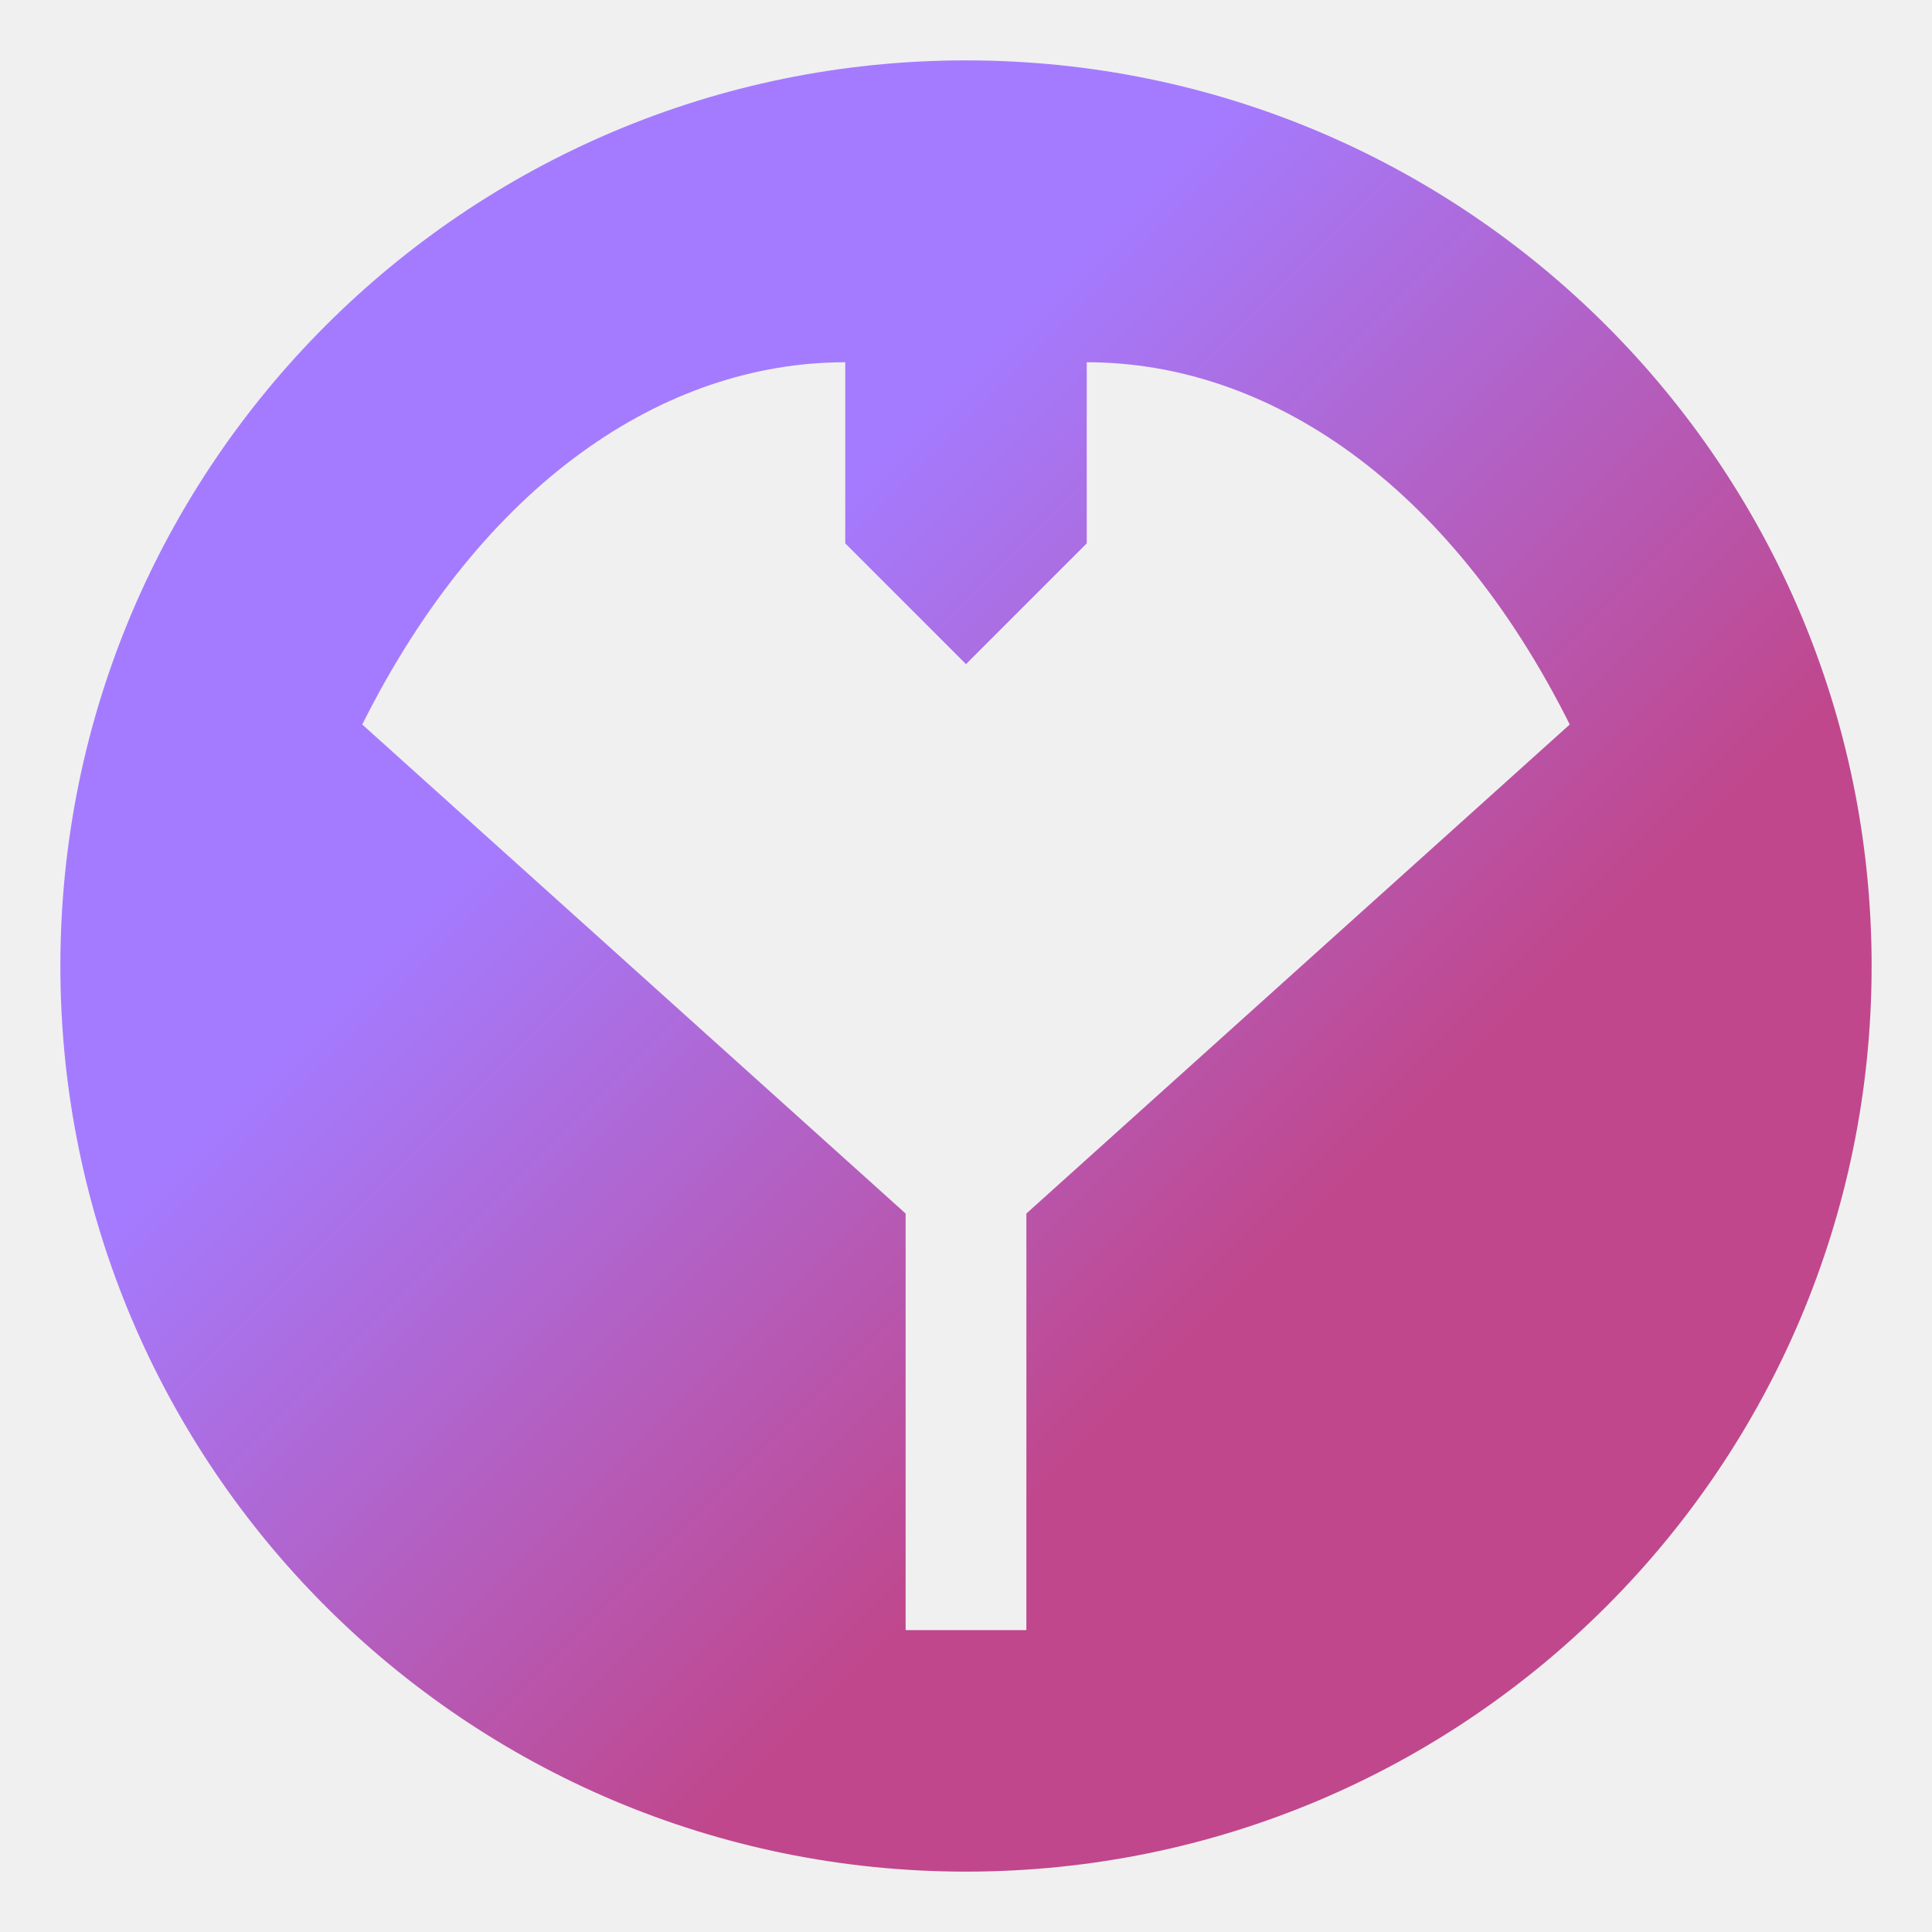
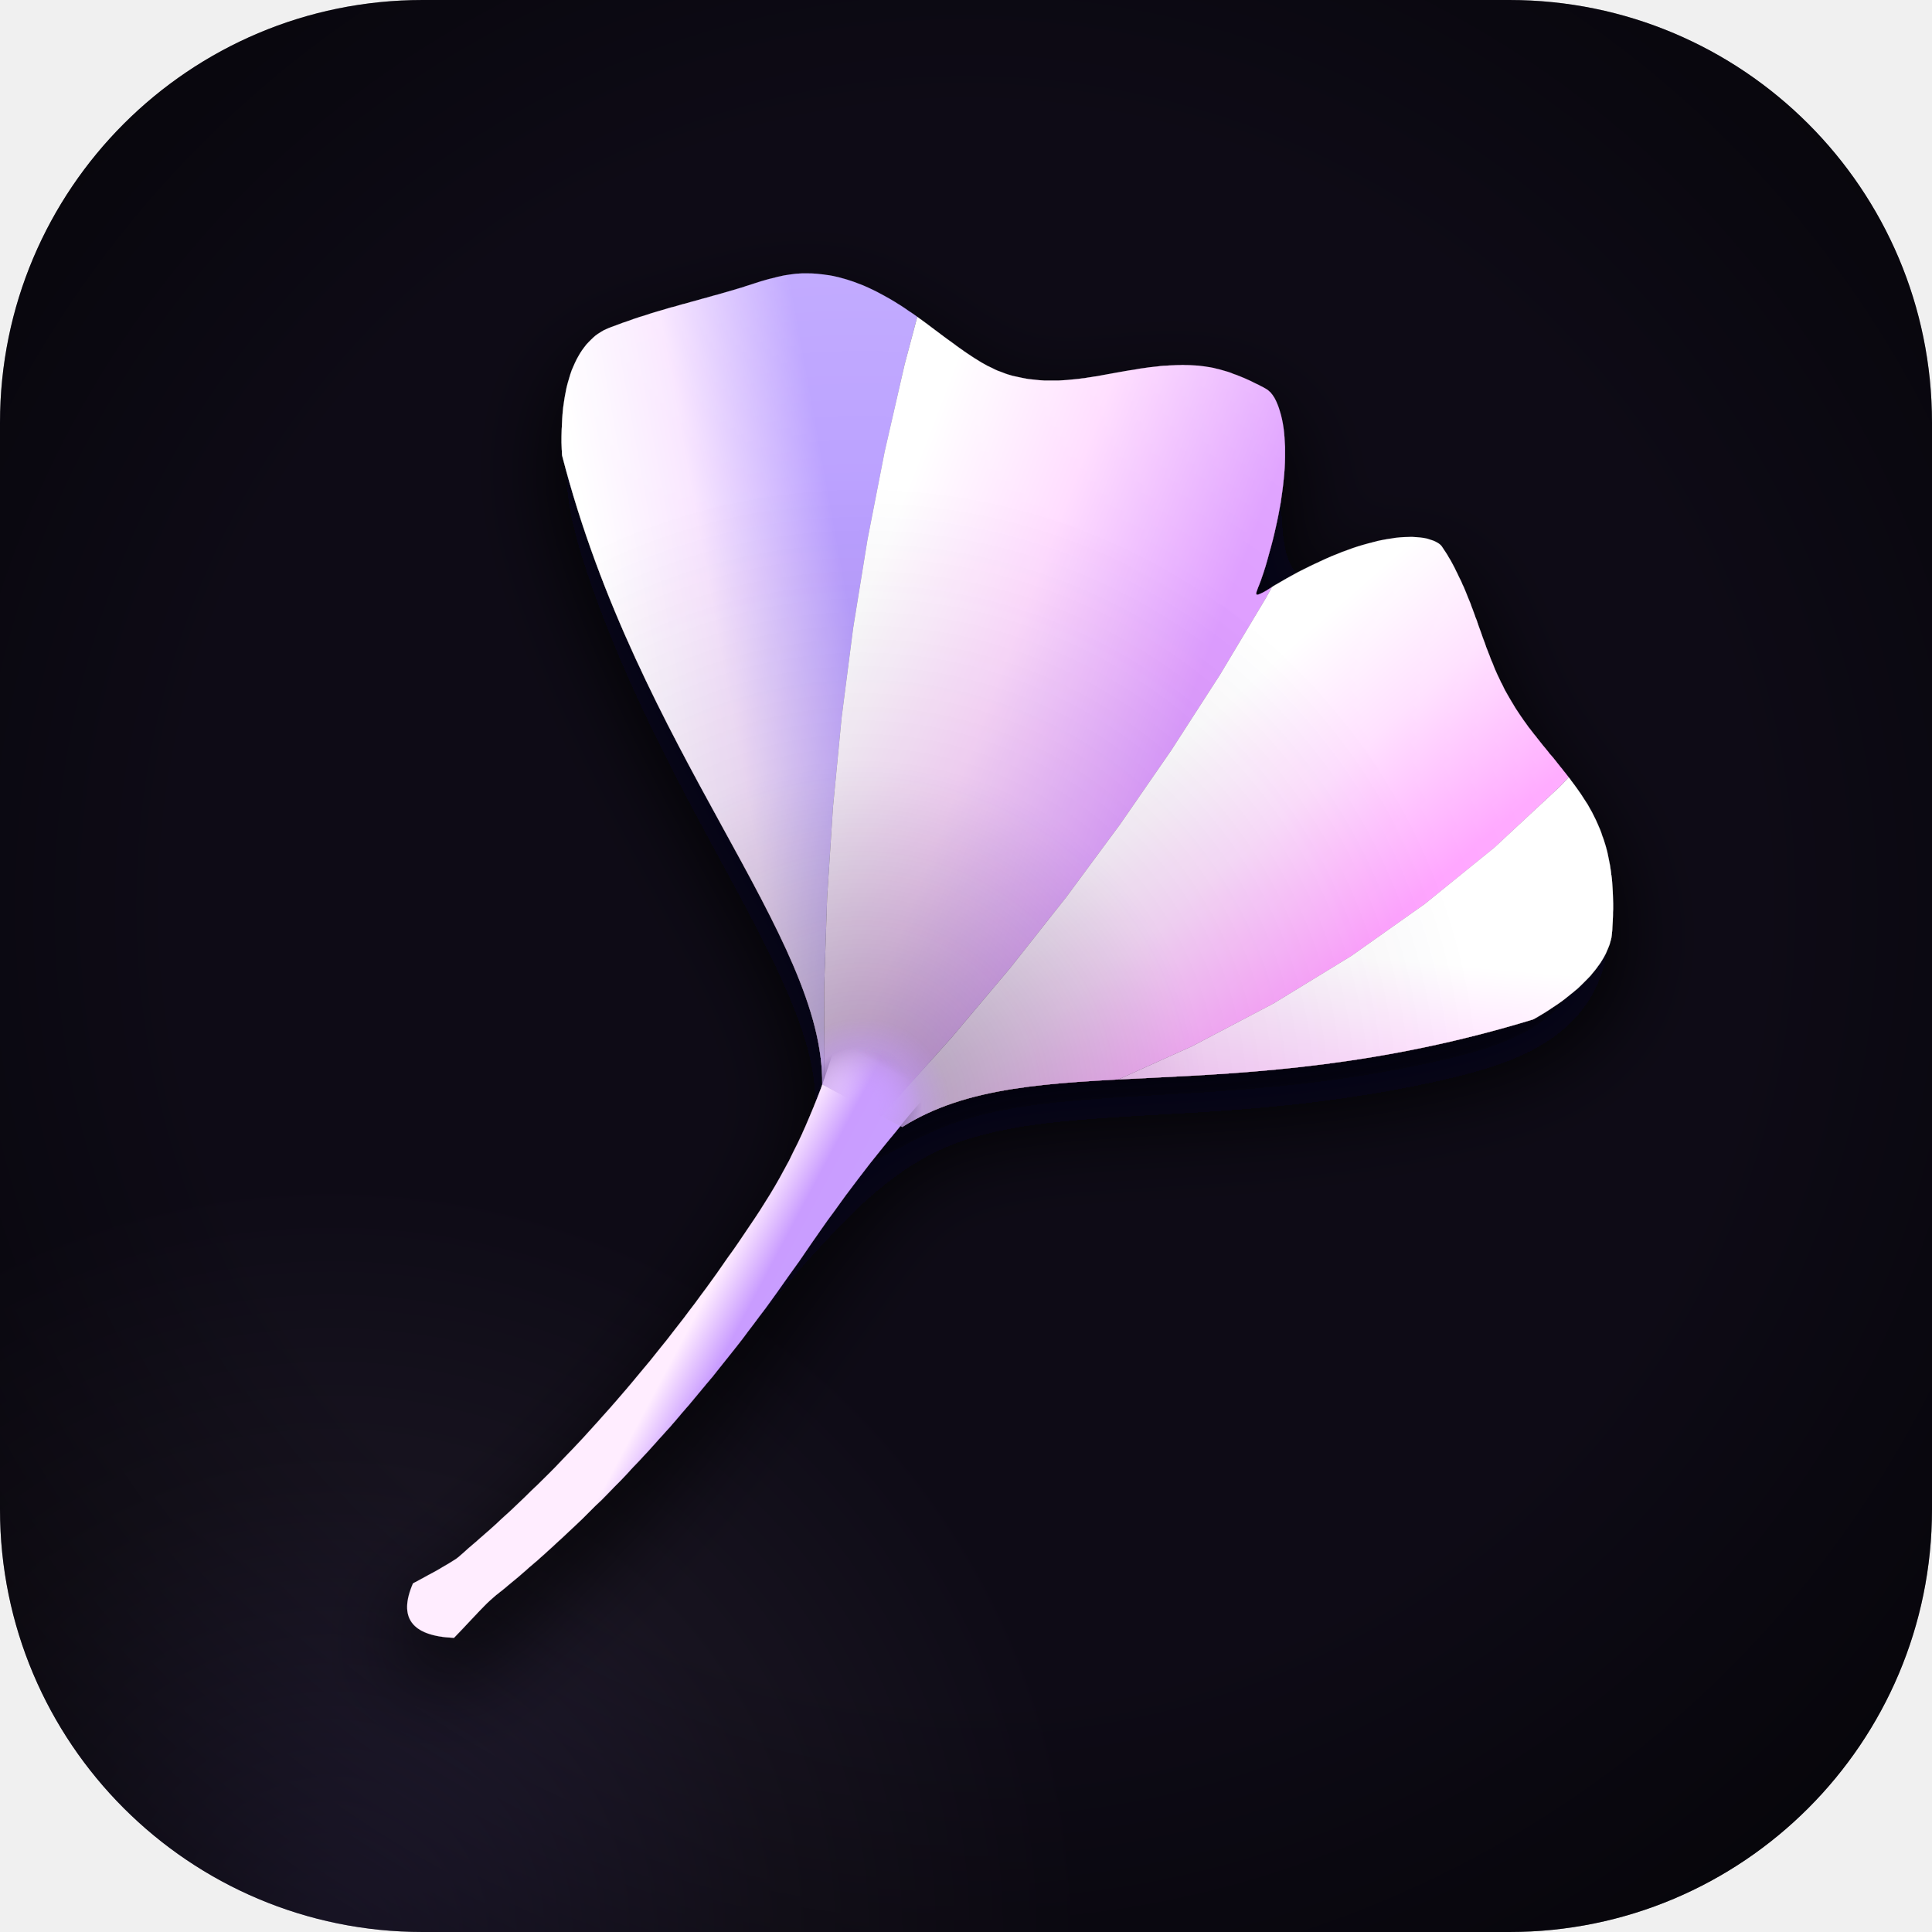
<svg xmlns="http://www.w3.org/2000/svg" viewBox="0 0 16 16">
  <defs>
-     <linearGradient id="fill" gradientUnits="userSpaceOnUse" x1="3" y1="3" x2="13" y2="13">
-       <stop offset="0" stop-color="#a47bff" />
-       <stop offset="0.25" stop-color="#a47bff" />
-       <stop offset="0.75" stop-color="#c0478c" />
-       <stop offset="1" stop-color="#c0478c" />
-     </linearGradient>
-     <mask id="cut" maskUnits="userSpaceOnUse" x="0" y="0" width="16" height="16">
-       <path fill="#fff" d="M8 .5A7.5 7.5 0 1 1 8 15.5A7.5 7.5 0 1 1 8 .5Z" />
-       <path fill="#000" d="M8 10.5L3 6C4 4 5.5 3 7 3V4.5L8 5.5L9 4.5V3C10.5 3 12 4 13 6Z" />
-       <path fill="#000" d="M7.5 9.5H8.5V13.5H7.5Z" />
-     </mask>
+     <clipPath id="tile">
+       <rect width="16" height="16" rx="3.5" />
+     </clipPath>
  </defs>
-   <rect fill="url(#fill)" width="16" height="16" mask="url(#cut)" />
+   <g clip-path="url(#tile)">
+     <g transform="scale(.015625)">
+       <defs>
+         <radialGradient id="khbg" gradientUnits="userSpaceOnUse" cx="176" cy="1024" r="400">
+           <stop offset="0" stop-color="#2a2340" />
+           <stop offset=".6" stop-color="#17131f" />
+           <stop offset="1" stop-color="#0e0b16" />
+         </radialGradient>
+         <radialGradient id="khvg" gradientUnits="userSpaceOnUse" cx="512" cy="480" r="760">
+           <stop offset=".55" stop-color="#000" stop-opacity="0" />
+           <stop offset="1" stop-color="#000" stop-opacity="0.71" />
+         </radialGradient>
+         <linearGradient id="khp0" gradientUnits="userSpaceOnUse" x1="185.116" y1="482.37" x2="324.327" y2="356.009">
+           <stop offset="0" stop-color="#ffffff" />
+           <stop offset=".45" stop-color="#ffffff" />
+           <stop offset="1" stop-color="#e7e3ff" />
+         </linearGradient>
+         <linearGradient id="khp1" gradientUnits="userSpaceOnUse" x1="324.327" y1="356.009" x2="452.166" y2="332.938">
+           <stop offset="0" stop-color="#ffffff" />
+           <stop offset=".45" stop-color="#f9e6ff" />
+           <stop offset="1" stop-color="#baa0ff" />
+         </linearGradient>
+         <linearGradient id="khp2" gradientUnits="userSpaceOnUse" x1="452.166" y1="332.938" x2="620.819" y2="397.678">
+           <stop offset="0" stop-color="#ffffff" />
+           <stop offset=".45" stop-color="#ffdcff" />
+           <stop offset="1" stop-color="#de9dff" />
+         </linearGradient>
+         <linearGradient id="khp3" gradientUnits="userSpaceOnUse" x1="620.819" y1="397.678" x2="716.175" y2="506.687">
+           <stop offset="0" stop-color="#ffffff" />
+           <stop offset=".45" stop-color="#ffe0ff" />
+           <stop offset="1" stop-color="#ffa5ff" />
+         </linearGradient>
+         <linearGradient id="khp4" gradientUnits="userSpaceOnUse" x1="716.175" y1="506.687" x2="694.951" y2="753.455">
+           <stop offset="0" stop-color="#ffffff" />
+           <stop offset=".45" stop-color="#ffbdff" />
+           <stop offset="1" stop-color="#ff96ff" />
+         </linearGradient>
+         <clipPath id="khcl">
+           <path d="M435.8 574.8C436.9 496.0 338.6 398.9 297.9 241.3C297.8 240.1 297.7 236.7 297.6 234.5C297.6 232.2 297.6 230.1 297.7 228.0C297.8 225.9 297.9 223.8 298.0 221.8C298.1 219.8 298.3 217.9 298.5 216.0C298.8 214.1 299.0 212.3 299.3 210.6C299.6 208.8 300.0 207.1 300.3 205.4C300.7 203.8 301.1 202.2 301.6 200.7C302.0 199.2 302.5 197.7 303.0 196.3C303.6 195.0 304.1 193.6 304.7 192.4C305.3 191.1 305.9 189.9 306.6 188.7C307.2 187.6 307.9 186.5 308.6 185.5C309.3 184.5 310.1 183.5 310.8 182.6C311.6 181.7 312.4 180.9 313.2 180.1C314.0 179.3 314.9 178.5 315.7 177.8C316.6 177.2 317.5 176.5 318.4 176.0C319.3 175.4 320.2 174.9 321.2 174.5C322.2 174.0 323.1 173.7 324.1 173.3C325.1 172.9 326.1 172.6 327.1 172.2C328.1 171.8 329.1 171.5 330.0 171.1C331.0 170.8 332.0 170.4 333.0 170.1C334.0 169.7 335.0 169.4 336.0 169.0C337.0 168.7 338.0 168.4 339.0 168.0C340.0 167.7 341.0 167.4 342.0 167.1C343.0 166.8 344.0 166.4 345.0 166.1C346.0 165.8 347.0 165.5 348.0 165.2C349.0 164.9 350.0 164.6 351.1 164.3C352.1 164.0 353.1 163.7 354.1 163.4C355.1 163.1 356.1 162.8 357.1 162.6C358.1 162.3 359.1 162.0 360.2 161.7C361.2 161.4 362.2 161.1 363.2 160.9C364.2 160.6 365.2 160.3 366.3 160.0C367.3 159.7 368.3 159.5 369.3 159.2C370.3 158.9 371.3 158.6 372.4 158.3C373.4 158.1 374.4 157.8 375.4 157.5C376.4 157.2 377.5 156.9 378.5 156.6C379.5 156.4 380.5 156.1 381.5 155.8C382.6 155.5 383.6 155.2 384.6 154.9C385.6 154.6 386.6 154.3 387.7 154.0C388.7 153.7 389.7 153.4 390.7 153.1C391.7 152.8 392.8 152.5 393.8 152.2C394.8 151.8 395.8 151.5 396.8 151.2C397.9 150.9 398.9 150.5 399.9 150.2C400.9 149.9 402.0 149.5 403.0 149.2C404.0 148.9 405.1 148.6 406.1 148.3C407.1 148.0 408.2 147.7 409.2 147.5C410.3 147.2 411.3 147.0 412.3 146.7C413.4 146.5 414.4 146.2 415.5 146.0C416.5 145.8 417.6 145.7 418.7 145.5C419.7 145.4 420.8 145.2 421.8 145.1C422.9 145.0 424.0 145.0 425.0 144.9C426.1 144.9 427.2 144.9 428.2 144.9C429.3 144.9 430.4 144.9 431.5 145.0C432.5 145.1 433.6 145.1 434.7 145.3C435.8 145.4 436.8 145.5 437.9 145.7C439.0 145.8 440.1 146.0 441.1 146.2C442.2 146.4 443.3 146.7 444.3 146.9C445.4 147.2 446.5 147.5 447.6 147.8C448.6 148.1 449.7 148.4 450.8 148.8C451.8 149.1 452.9 149.5 453.9 149.9C455.0 150.3 456.1 150.7 457.1 151.1C458.2 151.6 459.2 152.0 460.3 152.5C461.3 153.0 462.4 153.5 463.4 154.0C464.4 154.5 465.5 155.0 466.5 155.6C467.5 156.1 468.6 156.7 469.6 157.3C470.6 157.8 471.6 158.4 472.6 159.0C473.6 159.6 474.7 160.2 475.7 160.9C476.7 161.5 477.7 162.1 478.7 162.8C479.7 163.4 480.6 164.1 481.6 164.8C482.6 165.4 483.6 166.1 484.6 166.8C485.5 167.5 486.5 168.2 487.5 168.9C488.4 169.6 489.4 170.3 490.4 171.0C491.3 171.7 492.3 172.4 493.2 173.1C494.2 173.8 495.1 174.5 496.0 175.2C497.0 175.9 497.9 176.6 498.8 177.3C499.8 178.0 500.7 178.7 501.6 179.4C502.5 180.0 503.4 180.7 504.4 181.4C505.3 182.1 506.2 182.7 507.1 183.4C508.0 184.1 508.9 184.7 509.8 185.3C510.7 186.0 511.6 186.6 512.5 187.2C513.4 187.8 514.3 188.4 515.2 189.0C516.1 189.6 517.0 190.2 517.9 190.7C518.7 191.2 519.6 191.8 520.5 192.3C521.4 192.8 522.3 193.3 523.2 193.8C524.1 194.2 525.0 194.7 525.9 195.1C526.8 195.6 527.7 196.0 528.6 196.4C529.5 196.7 530.4 197.1 531.3 197.4C532.2 197.8 533.1 198.1 534.0 198.4C534.9 198.7 535.8 198.9 536.7 199.2C537.7 199.4 538.6 199.6 539.5 199.8C540.4 200.0 541.4 200.2 542.3 200.4C543.2 200.6 544.2 200.7 545.1 200.9C546.1 201.0 547.0 201.1 547.9 201.2C548.9 201.3 549.9 201.4 550.8 201.5C551.8 201.6 552.7 201.6 553.7 201.7C554.7 201.7 555.7 201.7 556.6 201.7C557.6 201.7 558.6 201.7 559.6 201.7C560.6 201.7 561.6 201.7 562.6 201.6C563.6 201.5 564.6 201.5 565.6 201.4C566.6 201.3 567.7 201.2 568.7 201.1C569.7 201.0 570.8 200.9 571.8 200.8C572.9 200.6 573.9 200.5 575.0 200.4C576.0 200.2 577.1 200.0 578.1 199.9C579.2 199.7 580.3 199.5 581.4 199.4C582.5 199.2 583.5 199.0 584.6 198.8C585.7 198.6 586.8 198.4 587.9 198.2C589.0 198.0 590.1 197.8 591.2 197.6C592.4 197.4 593.5 197.2 594.6 197.0C595.7 196.8 596.8 196.6 598.0 196.4C599.1 196.2 600.2 196.1 601.3 195.9C602.5 195.7 603.6 195.5 604.7 195.3C605.9 195.2 607.0 195.0 608.2 194.8C609.3 194.7 610.4 194.5 611.6 194.4C612.7 194.3 613.9 194.2 615.0 194.0C616.1 193.9 617.3 193.8 618.4 193.8C619.5 193.7 620.7 193.6 621.8 193.6C622.9 193.5 624.1 193.5 625.2 193.5C626.3 193.4 627.4 193.4 628.5 193.5C629.6 193.5 630.8 193.5 631.9 193.6C633.0 193.7 634.1 193.7 635.1 193.8C636.2 193.9 637.3 194.1 638.4 194.2C639.5 194.4 640.5 194.5 641.6 194.7C642.7 194.9 643.7 195.1 644.7 195.4C645.8 195.6 646.8 195.9 647.8 196.2C648.9 196.5 649.9 196.8 650.9 197.1C651.9 197.4 652.9 197.8 653.8 198.2C654.8 198.5 655.8 198.9 656.8 199.3C657.8 199.7 658.7 200.1 659.7 200.5C660.7 200.9 661.6 201.4 662.6 201.8C663.5 202.3 664.5 202.7 665.4 203.2C666.4 203.6 667.3 204.1 668.2 204.6C669.2 205.1 670.1 205.5 671.0 206.1C671.9 206.6 672.7 207.3 673.5 208.1C674.2 208.9 674.9 209.9 675.5 210.9C676.1 211.9 676.6 213.1 677.1 214.3C677.6 215.5 678.0 216.7 678.4 218.1C678.8 219.4 679.2 220.8 679.5 222.3C679.8 223.7 680.1 225.3 680.3 226.8C680.5 228.4 680.7 230.0 680.8 231.7C680.9 233.4 681.0 235.1 681.1 236.9C681.1 238.6 681.1 240.4 681.1 242.3C681.1 244.1 681.0 246.0 680.9 248.0C680.8 249.9 680.6 251.9 680.4 253.9C680.2 255.9 680.0 257.9 679.7 260.0C679.4 262.0 679.1 264.1 678.8 266.3C678.4 268.4 678.0 270.6 677.6 272.8C677.2 274.9 676.7 277.2 676.2 279.4C675.7 281.6 675.2 283.9 674.6 286.2C674.0 288.5 673.4 290.8 672.7 293.2C672.1 295.5 671.4 297.9 670.7 300.3C669.9 302.7 669.2 305.1 668.3 307.5C667.5 309.9 665.6 313.8 665.8 314.8C666.0 315.9 668.0 314.7 669.7 313.9C671.3 313.1 673.8 311.3 675.9 310.1C678.0 308.9 680.0 307.7 682.1 306.5C684.1 305.4 686.1 304.3 688.1 303.2C690.2 302.2 692.2 301.1 694.1 300.2C696.1 299.2 698.1 298.3 700.0 297.4C702.0 296.5 703.9 295.6 705.8 294.8C707.7 294.0 709.6 293.3 711.5 292.5C713.4 291.8 715.2 291.2 717.0 290.5C718.8 289.9 720.6 289.3 722.4 288.8C724.2 288.3 725.9 287.8 727.6 287.4C729.3 286.9 731.0 286.5 732.7 286.2C734.3 285.9 735.9 285.6 737.5 285.4C739.1 285.1 740.6 284.9 742.2 284.8C743.7 284.7 745.1 284.6 746.6 284.6C748.0 284.5 749.4 284.6 750.7 284.7C752.0 284.8 753.3 284.9 754.5 285.1C755.8 285.3 757.0 285.6 758.0 286.0C759.1 286.3 760.2 286.7 761.1 287.2C762.1 287.7 763.0 288.3 763.7 289.0C764.4 289.8 764.9 290.7 765.5 291.6C766.1 292.4 766.6 293.3 767.2 294.2C767.7 295.1 768.2 296.0 768.8 296.9C769.3 297.9 769.8 298.8 770.3 299.7C770.8 300.6 771.3 301.6 771.7 302.5C772.2 303.5 772.7 304.4 773.1 305.4C773.6 306.3 774.0 307.3 774.5 308.2C774.9 309.2 775.3 310.2 775.8 311.1C776.2 312.1 776.6 313.1 777.0 314.0C777.4 315.0 777.8 316.0 778.2 317.0C778.6 318.0 779.0 319.0 779.4 319.9C779.7 320.9 780.1 321.9 780.5 322.9C780.9 323.9 781.2 324.9 781.6 325.9C781.9 326.9 782.3 327.9 782.7 328.8C783.0 329.8 783.4 330.8 783.7 331.8C784.1 332.8 784.4 333.8 784.8 334.8C785.1 335.7 785.5 336.7 785.8 337.7C786.2 338.7 786.5 339.6 786.9 340.6C787.2 341.6 787.6 342.5 787.9 343.5C788.3 344.4 788.7 345.4 789.0 346.3C789.4 347.3 789.8 348.2 790.1 349.2C790.5 350.1 790.9 351.1 791.3 352.0C791.6 352.9 792.0 353.8 792.4 354.8C792.8 355.7 793.2 356.6 793.6 357.5C794.0 358.4 794.5 359.3 794.9 360.2C795.3 361.1 795.7 362.0 796.2 362.8C796.6 363.7 797.1 364.6 797.5 365.5C798.0 366.3 798.4 367.2 798.9 368.0C799.4 368.9 799.9 369.7 800.4 370.6C800.9 371.4 801.4 372.3 801.9 373.1C802.4 373.9 802.9 374.8 803.4 375.6C803.9 376.4 804.5 377.2 805.0 378.0C805.6 378.9 806.1 379.7 806.7 380.5C807.2 381.3 807.8 382.1 808.4 382.9C809.0 383.7 809.5 384.5 810.1 385.3C810.7 386.1 811.3 386.8 811.9 387.6C812.5 388.4 813.1 389.2 813.8 390.0C814.4 390.8 815.0 391.6 815.6 392.3C816.2 393.1 816.9 393.9 817.5 394.7C818.1 395.5 818.8 396.2 819.4 397.0C820.1 397.8 820.7 398.6 821.3 399.4C822.0 400.2 822.6 400.9 823.3 401.7C823.9 402.5 824.6 403.3 825.2 404.1C825.8 404.9 826.5 405.7 827.1 406.5C827.8 407.3 828.4 408.1 829.0 408.9C829.7 409.7 830.3 410.5 830.9 411.3C831.6 412.1 832.2 412.9 832.8 413.8C833.4 414.6 834.0 415.4 834.6 416.2C835.2 417.1 835.8 417.9 836.4 418.7C837.0 419.6 837.6 420.4 838.2 421.3C838.7 422.1 839.3 423.0 839.8 423.8C840.4 424.7 840.9 425.5 841.5 426.4C842.0 427.3 842.5 428.2 843.0 429.1C843.5 429.9 844.0 430.8 844.4 431.7C844.9 432.6 845.3 433.6 845.8 434.5C846.2 435.4 846.6 436.3 847.0 437.2C847.4 438.2 847.8 439.1 848.2 440.0C848.6 441.0 848.9 441.9 849.2 442.9C849.6 443.8 849.9 444.8 850.2 445.7C850.5 446.7 850.8 447.7 851.1 448.6C851.4 449.6 851.6 450.6 851.9 451.6C852.1 452.6 852.3 453.5 852.5 454.5C852.7 455.5 852.9 456.5 853.1 457.5C853.3 458.5 853.5 459.5 853.6 460.5C853.8 461.5 853.9 462.5 854.0 463.5C854.2 464.6 854.3 465.6 854.4 466.6C854.5 467.6 854.5 468.6 854.6 469.6C854.7 470.7 854.7 471.7 854.8 472.7C854.8 473.7 854.9 474.8 854.9 475.8C854.9 476.8 855.0 477.8 855.0 478.9C855.0 479.9 855.0 480.9 855.0 481.9C854.9 483.0 854.9 484.0 854.9 485.0C854.9 486.1 854.8 487.1 854.8 488.1C854.7 489.1 854.7 490.2 854.6 491.2C854.6 492.2 854.5 493.2 854.4 494.3C854.3 495.3 854.2 496.3 854.0 497.4C853.7 498.4 853.4 499.5 853.1 500.6C852.7 501.6 852.3 502.7 851.8 503.8C851.4 504.9 850.8 506.0 850.2 507.1C849.6 508.2 848.9 509.3 848.2 510.4C847.4 511.5 846.6 512.6 845.8 513.7C844.9 514.8 844.0 515.9 843.0 517.1C842.0 518.2 840.9 519.3 839.8 520.4C838.7 521.5 837.5 522.7 836.3 523.8C835.0 524.9 833.7 526.0 832.3 527.1C830.9 528.2 829.5 529.4 828.0 530.5C826.5 531.6 824.9 532.7 823.2 533.8C821.6 534.9 819.9 536.0 818.1 537.1C816.4 538.2 813.5 539.8 812.6 540.3C650.3 589.9 546.4 554.3 478.2 597.3Z" />
+         </clipPath>
+         <radialGradient id="khbase" gradientUnits="userSpaceOnUse" cx="456.99" cy="586.021" r="330">
+           <stop offset="0" stop-color="#1a1035" stop-opacity="0.37" />
+           <stop offset=".55" stop-color="#1a1035" stop-opacity="0.081" />
+           <stop offset="1" stop-color="#1a1035" stop-opacity="0" />
+         </radialGradient>
+         <radialGradient id="khcrown" gradientUnits="userSpaceOnUse" cx="456.99" cy="586.021" r="520">
+           <stop offset=".6" stop-color="#fff" stop-opacity="0" />
+           <stop offset="1" stop-color="#fff" stop-opacity="0.19" />
+         </radialGradient>
+         <linearGradient id="khst" gradientUnits="userSpaceOnUse" gradientTransform="translate(41 14) rotate(6 512 520) translate(425.7 572.5) rotate(22) scale(1)" x1="-26" y1="0" x2="26" y2="0">
+           <stop offset="0" stop-color="#ffedff" />
+           <stop offset=".45" stop-color="#c99cff" />
+           <stop offset="1" stop-color="#c99fff" />
+         </linearGradient>
+         <linearGradient id="khfg" gradientUnits="userSpaceOnUse" gradientTransform="translate(41 14) rotate(6 512 520) translate(425.7 572.5) rotate(22) scale(1)" x1="0" y1="-32" x2="0" y2="-13.1">
+           <stop offset="0" stop-color="#fff" stop-opacity="0" />
+           <stop offset="1" stop-color="#fff" />
+         </linearGradient>
+         <radialGradient id="khwash" gradientUnits="userSpaceOnUse" cx="456.99" cy="586.021" r="46.2">
+           <stop offset="0" stop-color="#c99cff" />
+           <stop offset=".35" stop-color="#c99cff" stop-opacity=".8" />
+           <stop offset="1" stop-color="#c99cff" stop-opacity="0" />
+         </radialGradient>
+         <radialGradient id="khmeltg" gradientUnits="userSpaceOnUse" cx="456.99" cy="586.021" r="31.5">
+           <stop offset=".25" stop-color="#fff" stop-opacity="0" />
+           <stop offset="1" stop-color="#fff" />
+         </radialGradient>
+         <mask id="khmelt" maskUnits="userSpaceOnUse" x="0" y="0" width="1024" height="1024">
+           <rect width="1024" height="1024" fill="url(#khmeltg)" />
+         </mask>
+         <mask id="khfade" maskUnits="userSpaceOnUse" x="0" y="0" width="1024" height="1024">
+           <rect width="1024" height="1024" fill="url(#khfg)" />
+         </mask>
+         <filter id="khcast" x="-30%" y="-30%" width="160%" height="170%">
+           <feDropShadow dx="0" dy="20" stdDeviation="24" flood-color="#05030c" flood-opacity="1" />
+         </filter>
+       </defs>
+       <rect width="1024" height="1024" fill="url(#khbg)" />
+       <rect width="1024" height="1024" fill="url(#khvg)" />
+       <g filter="url(#khcast)">
+         <path d="M447.4 535.7C447.1 537.4 445.7 542.7 444.8 546.3C443.9 549.8 442.9 553.2 441.8 556.6C440.8 560.1 439.7 563.5 438.5 566.9C437.5 570.2 436.2 573.6 435.1 576.9C433.8 580.2 432.6 583.5 431.2 586.8C429.9 590.0 428.5 593.2 427.1 596.5C425.7 599.7 424.3 602.8 422.8 605.9C421.2 609.0 419.7 612.1 418.2 615.2C416.6 618.2 414.9 621.2 413.3 624.2C411.6 627.2 409.9 630.2 408.1 633.1C406.3 635.9 404.5 638.9 402.7 641.7C400.9 644.5 399.0 647.3 397.1 650.1C395.2 652.9 393.3 655.7 391.5 658.4C389.6 661.2 387.7 663.9 385.7 666.6C383.8 669.4 381.9 672.1 380.0 674.8C378.1 677.4 376.2 680.1 374.3 682.7C372.3 685.4 370.3 688.0 368.4 690.7C366.4 693.3 364.4 695.9 362.5 698.5C360.5 701.1 358.5 703.7 356.5 706.2C354.6 708.7 352.6 711.3 350.5 713.8C348.5 716.3 346.5 718.8 344.5 721.3C342.5 723.7 340.4 726.2 338.4 728.6C336.4 731.1 334.3 733.5 332.3 735.9C330.2 738.3 328.2 740.7 326.1 743.1C324.0 745.5 322.0 747.8 319.8 750.2C317.8 752.5 315.7 754.8 313.6 757.1C311.5 759.5 309.4 761.7 307.3 764.0C305.2 766.3 303.0 768.5 300.9 770.7C298.8 772.9 296.7 775.1 294.6 777.3C292.4 779.5 290.3 781.7 288.0 783.9C285.9 786.0 283.8 788.1 281.5 790.2C279.4 792.3 277.3 794.4 275.0 796.5C272.8 798.6 270.7 800.7 268.5 802.6C266.2 804.7 264.0 806.7 261.9 808.7C259.7 810.7 257.5 812.6 255.2 814.6C252.9 816.6 250.7 818.6 248.5 820.4C246.3 822.3 244.2 824.4 241.8 826.2C239.4 827.8 236.8 829.3 234.2 830.8C231.8 832.3 229.1 833.7 226.5 835.1C224.0 836.5 220.1 838.6 218.9 839.2Q207.0 866.6 240.6 868.1C241.6 867.0 244.8 863.7 247.0 861.4C249.0 859.2 251.2 856.9 253.3 854.7C255.5 852.5 257.5 850.2 259.8 848.2C262.0 846.1 264.5 844.2 266.9 842.3C269.2 840.3 271.6 838.4 274.0 836.4C276.3 834.4 278.7 832.4 281.0 830.3C283.4 828.3 285.7 826.3 288.0 824.2C290.4 822.0 292.7 820.0 294.9 817.9C297.3 815.7 299.6 813.6 301.8 811.5C304.2 809.3 306.4 807.1 308.7 805.0C311.0 802.7 313.2 800.5 315.5 798.2C317.8 796.1 320.1 793.8 322.3 791.5C324.6 789.2 326.7 786.9 329.0 784.7C331.2 782.3 333.5 780.0 335.6 777.6C337.9 775.2 340.1 772.9 342.3 770.5C344.5 768.1 346.7 765.7 348.8 763.3C351.1 760.8 353.2 758.4 355.4 756.0C357.6 753.5 359.7 751.0 361.8 748.5C364.0 746.0 366.2 743.5 368.2 741.0C370.4 738.4 372.5 735.8 374.6 733.3C376.8 730.8 378.9 728.2 380.9 725.6C383.0 723.0 385.1 720.3 387.2 717.7C389.3 715.1 391.4 712.4 393.5 709.7C395.5 707.0 397.5 704.3 399.6 701.6C401.6 698.9 403.6 696.2 405.7 693.5C407.7 690.7 409.7 688.0 411.7 685.2C413.7 682.4 415.7 679.5 417.7 676.7C419.7 673.9 421.7 671.1 423.8 668.2C425.7 665.4 427.7 662.5 429.6 659.7C431.6 656.8 433.6 653.9 435.6 651.1C437.6 648.2 439.6 645.4 441.8 642.5C443.8 639.7 445.9 636.8 448.0 633.9C450.1 631.1 452.3 628.2 454.4 625.4C456.6 622.5 458.8 619.7 461.0 616.8C463.2 614.1 465.5 611.2 467.8 608.3C470.1 605.5 472.4 602.6 474.7 599.9C477.0 597.0 479.4 594.1 481.7 591.3C484.1 588.5 486.5 585.6 489.0 582.8C491.5 579.9 493.9 577.1 496.4 574.3C498.9 571.4 502.8 567.1 504.0 565.8Z" fill="url(#khst)" mask="url(#khfade)" />
+         <g mask="url(#khmelt)">
+           <g clip-path="url(#khcl)">
+             <path d="M438.2 621.3L393.7 601.2L350.0 579.9L307.4 557.3L265.7 533.6L224.9 508.6L185.1 482.4L146.3 455.0L108.4 426.3L71.4 396.5L35.4 365.4L0.3 333.1L-33.8 299.6L-66.9 264.9L-99.1 229.0L-130.4 191.8L-160.7 153.4L-128.4 114.8L-93.5 78.3L-56.4 44.3L-17.0 12.8L24.3 -16.1L67.4 -42.1L112.2 -65.2L158.4 -85.3L205.9 -102.3L254.4 -116.1L254.6 -67.2L256.4 -18.7L259.6 29.5L264.4 77.2L270.6 124.6L278.4 171.7L287.6 218.3L298.3 264.6L310.6 310.5L324.3 356.0L339.6 401.2L356.3 445.9L374.5 490.4L394.3 534.4L415.5 578.1L438.2 621.3Z" fill="url(#khp0)" />
+             <path d="M438.2 621.3L415.5 578.1L394.3 534.4L374.5 490.4L356.3 445.9L339.6 401.2L324.3 356.0L310.6 310.5L298.3 264.6L287.6 218.3L278.4 171.7L270.6 124.6L264.4 77.2L259.6 29.5L256.4 -18.7L254.6 -67.2L254.4 -116.1L288.0 -123.7L321.9 -129.7L356.1 -134.2L390.5 -137.2L424.9 -138.5L459.4 -138.4L493.9 -136.6L528.2 -133.3L562.3 -128.5L596.2 -122.1L575.0 -78.0L555.3 -33.6L537.2 11.1L520.5 56.1L505.3 101.4L491.7 147.1L479.5 193.1L468.9 239.4L459.8 286.0L452.2 332.9L446.1 380.2L441.5 427.8L438.4 475.7L436.8 523.9L436.8 572.5L438.2 621.3Z" fill="url(#khp1)" />
+             <path d="M438.2 621.3L436.8 572.5L436.8 523.9L438.4 475.7L441.5 427.8L446.1 380.2L452.2 332.9L459.8 286.0L468.9 239.4L479.5 193.1L491.7 147.1L505.3 101.4L520.5 56.1L537.2 11.1L555.3 -33.6L575.0 -78.0L596.2 -122.1L619.5 -116.7L642.6 -110.7L665.5 -103.9L688.2 -96.4L710.6 -88.2L732.7 -79.3L754.6 -69.7L776.1 -59.4L797.4 -48.5L818.2 -36.8L804.5 10.1L789.4 56.2L773.0 101.6L755.3 146.2L736.2 190.1L715.8 233.1L694.1 275.4L671.0 316.9L646.6 357.7L620.8 397.7L593.7 436.9L565.3 475.3L535.5 513.0L504.4 549.9L472.0 586.0L438.2 621.3Z" fill="url(#khp2)" />
+             <path d="M438.2 621.3L472.0 586.0L504.4 549.9L535.5 513.0L565.3 475.3L593.7 436.9L620.8 397.7L646.6 357.7L671.0 316.9L694.1 275.4L715.8 233.1L736.2 190.1L755.3 146.2L773.0 101.6L789.4 56.2L804.5 10.1L818.2 -36.8L839.8 -23.9L861.0 -10.2L881.7 4.2L901.9 19.2L921.6 34.9L940.8 51.3L959.4 68.2L977.5 85.8L994.9 104.0L1011.8 122.7L991.7 172.0L969.4 218.8L945.1 263.2L918.7 305.2L890.2 344.8L859.6 382.0L826.9 416.8L792.1 449.2L755.2 479.1L716.2 506.7L675.1 531.8L631.9 554.5L586.6 574.9L539.2 592.8L489.8 608.3L438.2 621.3Z" fill="url(#khp3)" />
+             <path d="M438.2 621.3L489.8 608.3L539.2 592.8L586.6 574.9L631.9 554.5L675.1 531.8L716.2 506.7L755.2 479.1L792.1 449.2L826.9 416.8L859.6 382.0L890.2 344.8L918.7 305.2L945.1 263.2L969.4 218.8L991.7 172.0L1011.8 122.7L1060.0 184.3L1101.6 250.6L1136.2 320.7L1163.4 394.1L1183.0 469.8L1194.6 547.2L1198.2 625.3L1193.8 703.4L1181.3 780.6L1161.0 856.2L1112.3 852.5L1064.0 847.4L1016.2 840.8L968.9 832.7L922.0 823.2L875.7 812.2L829.8 799.7L784.3 785.7L739.4 770.3L695.0 753.5L651.0 735.1L607.5 715.3L564.4 694.0L521.9 671.3L479.8 647.0L438.2 621.3Z" fill="url(#khp4)" />
+             <rect width="1024" height="1024" fill="url(#khbase)" />
+             <rect width="1024" height="1024" fill="url(#khcrown)" />
+             <rect width="1024" height="1024" fill="url(#khwash)" />
+           </g>
+         </g>
+       </g>
+     </g>
+   </g>
</svg>
